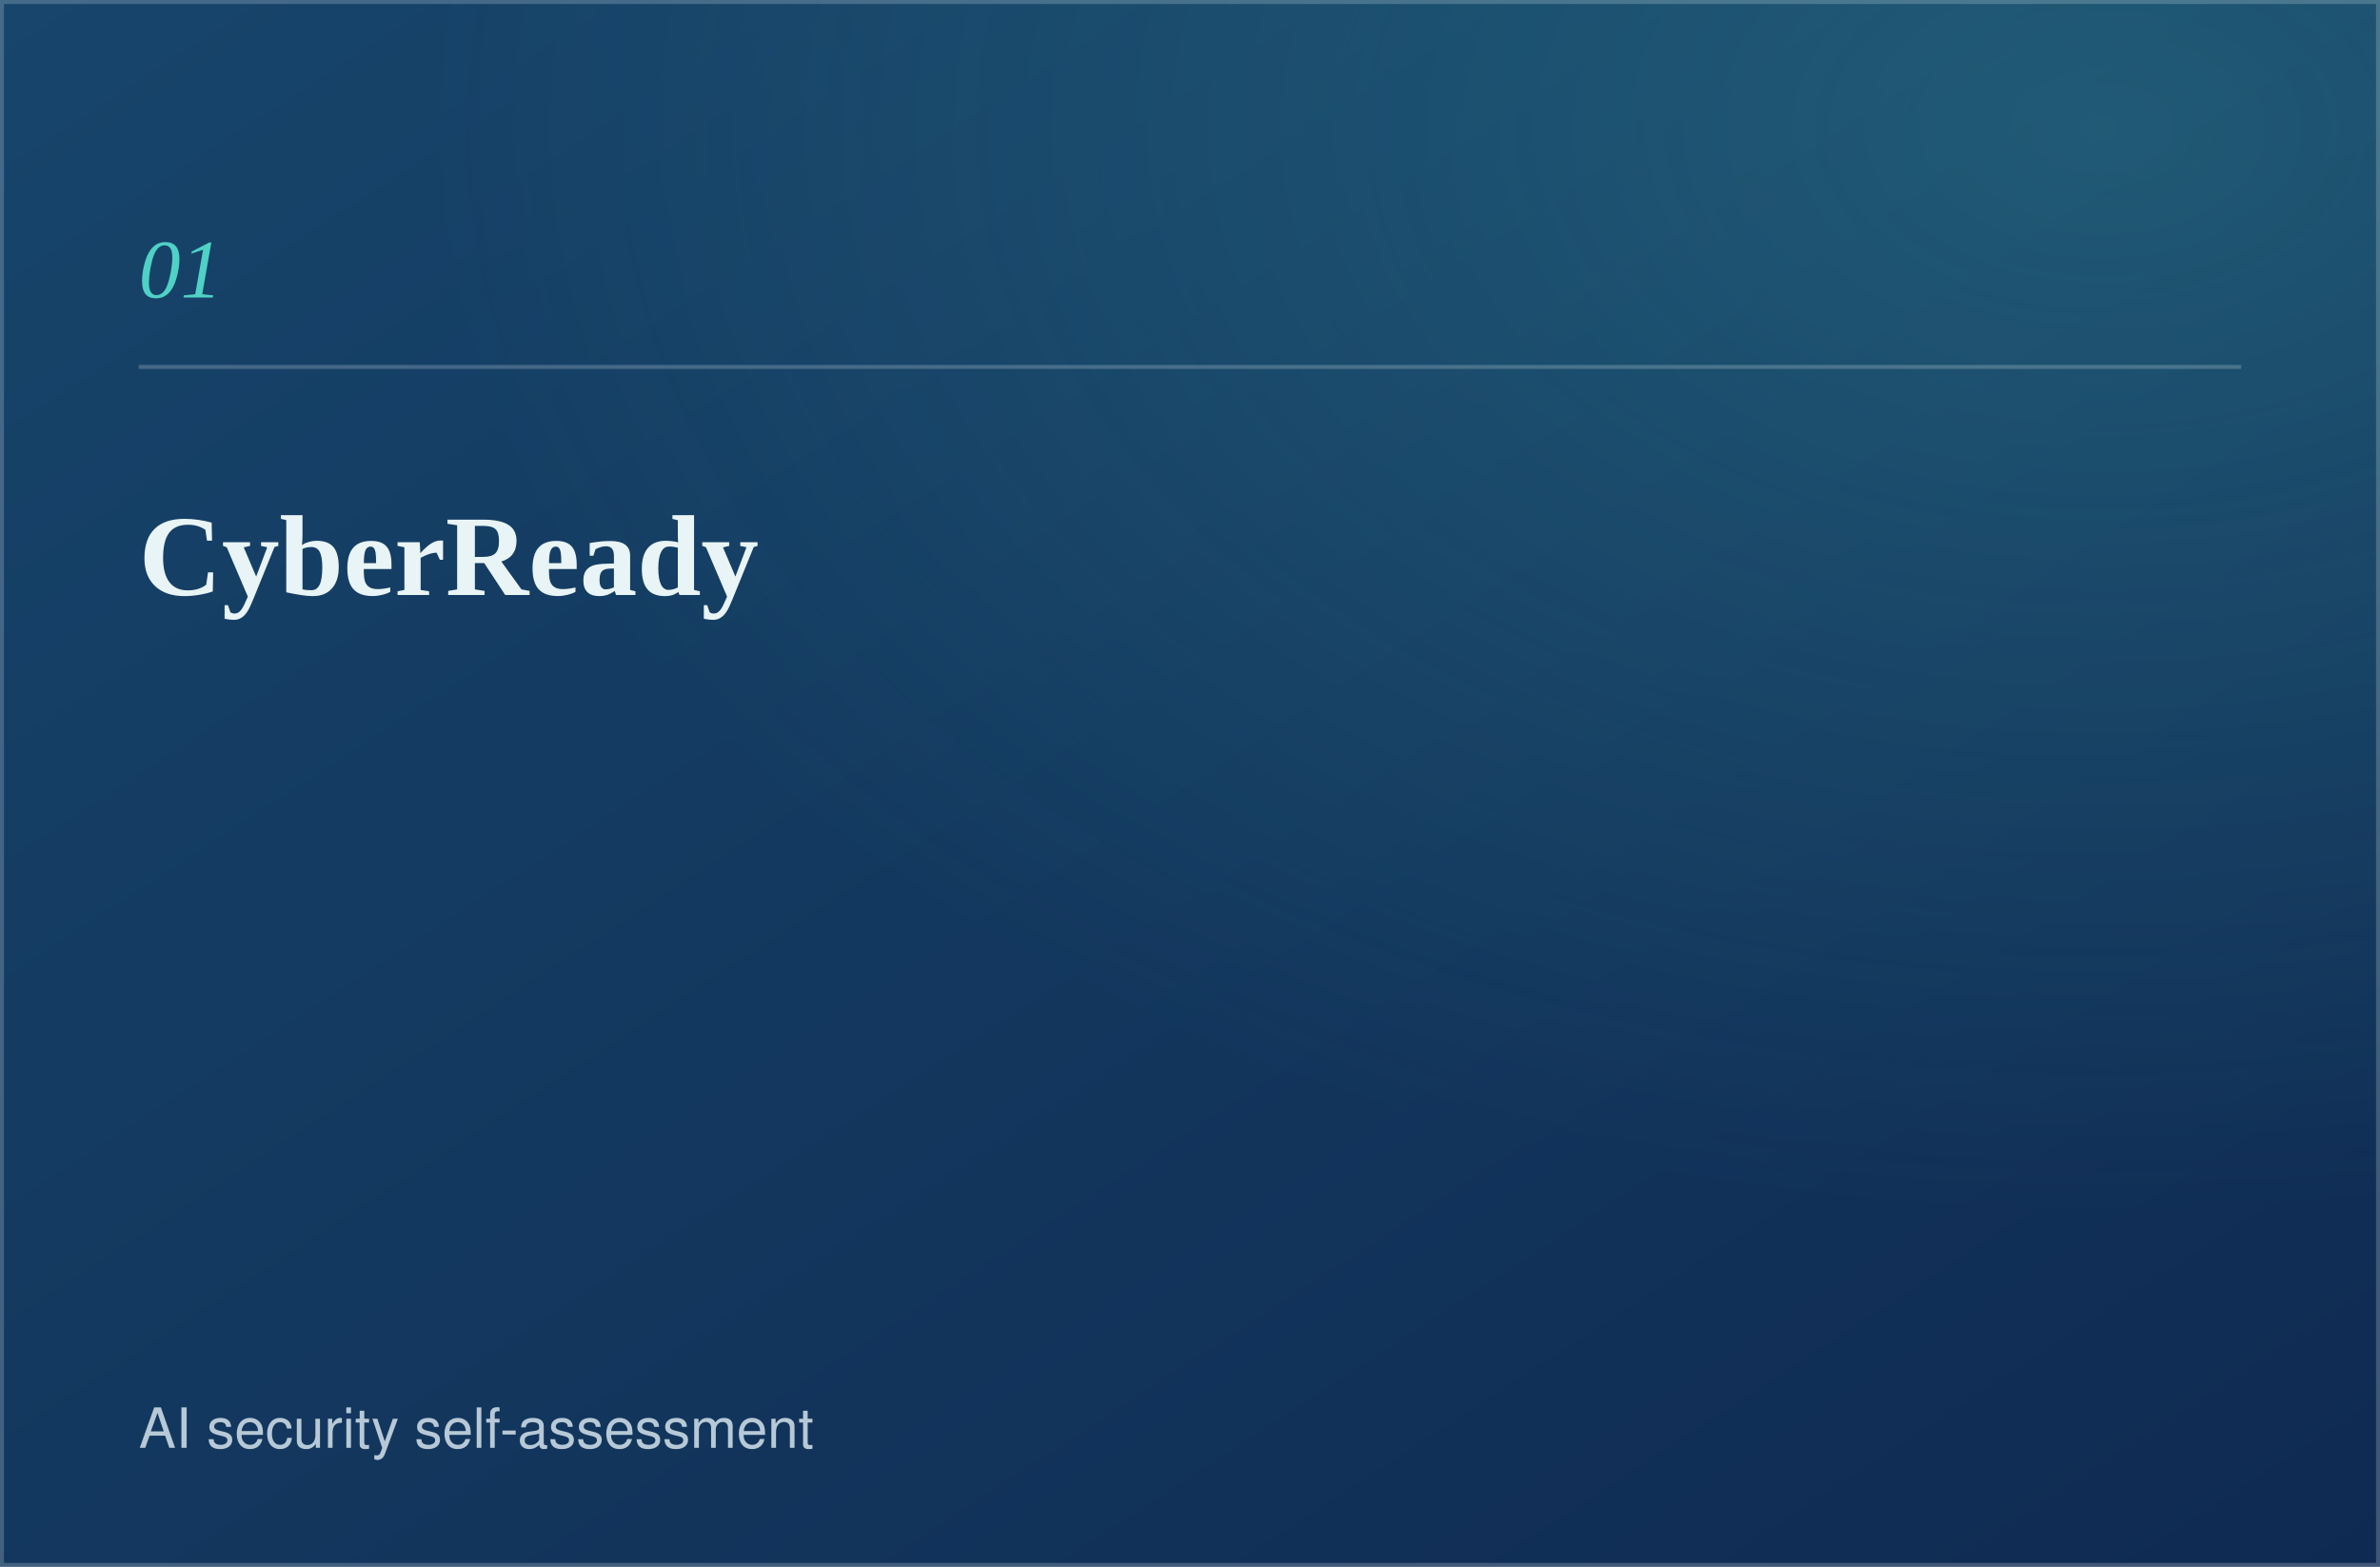
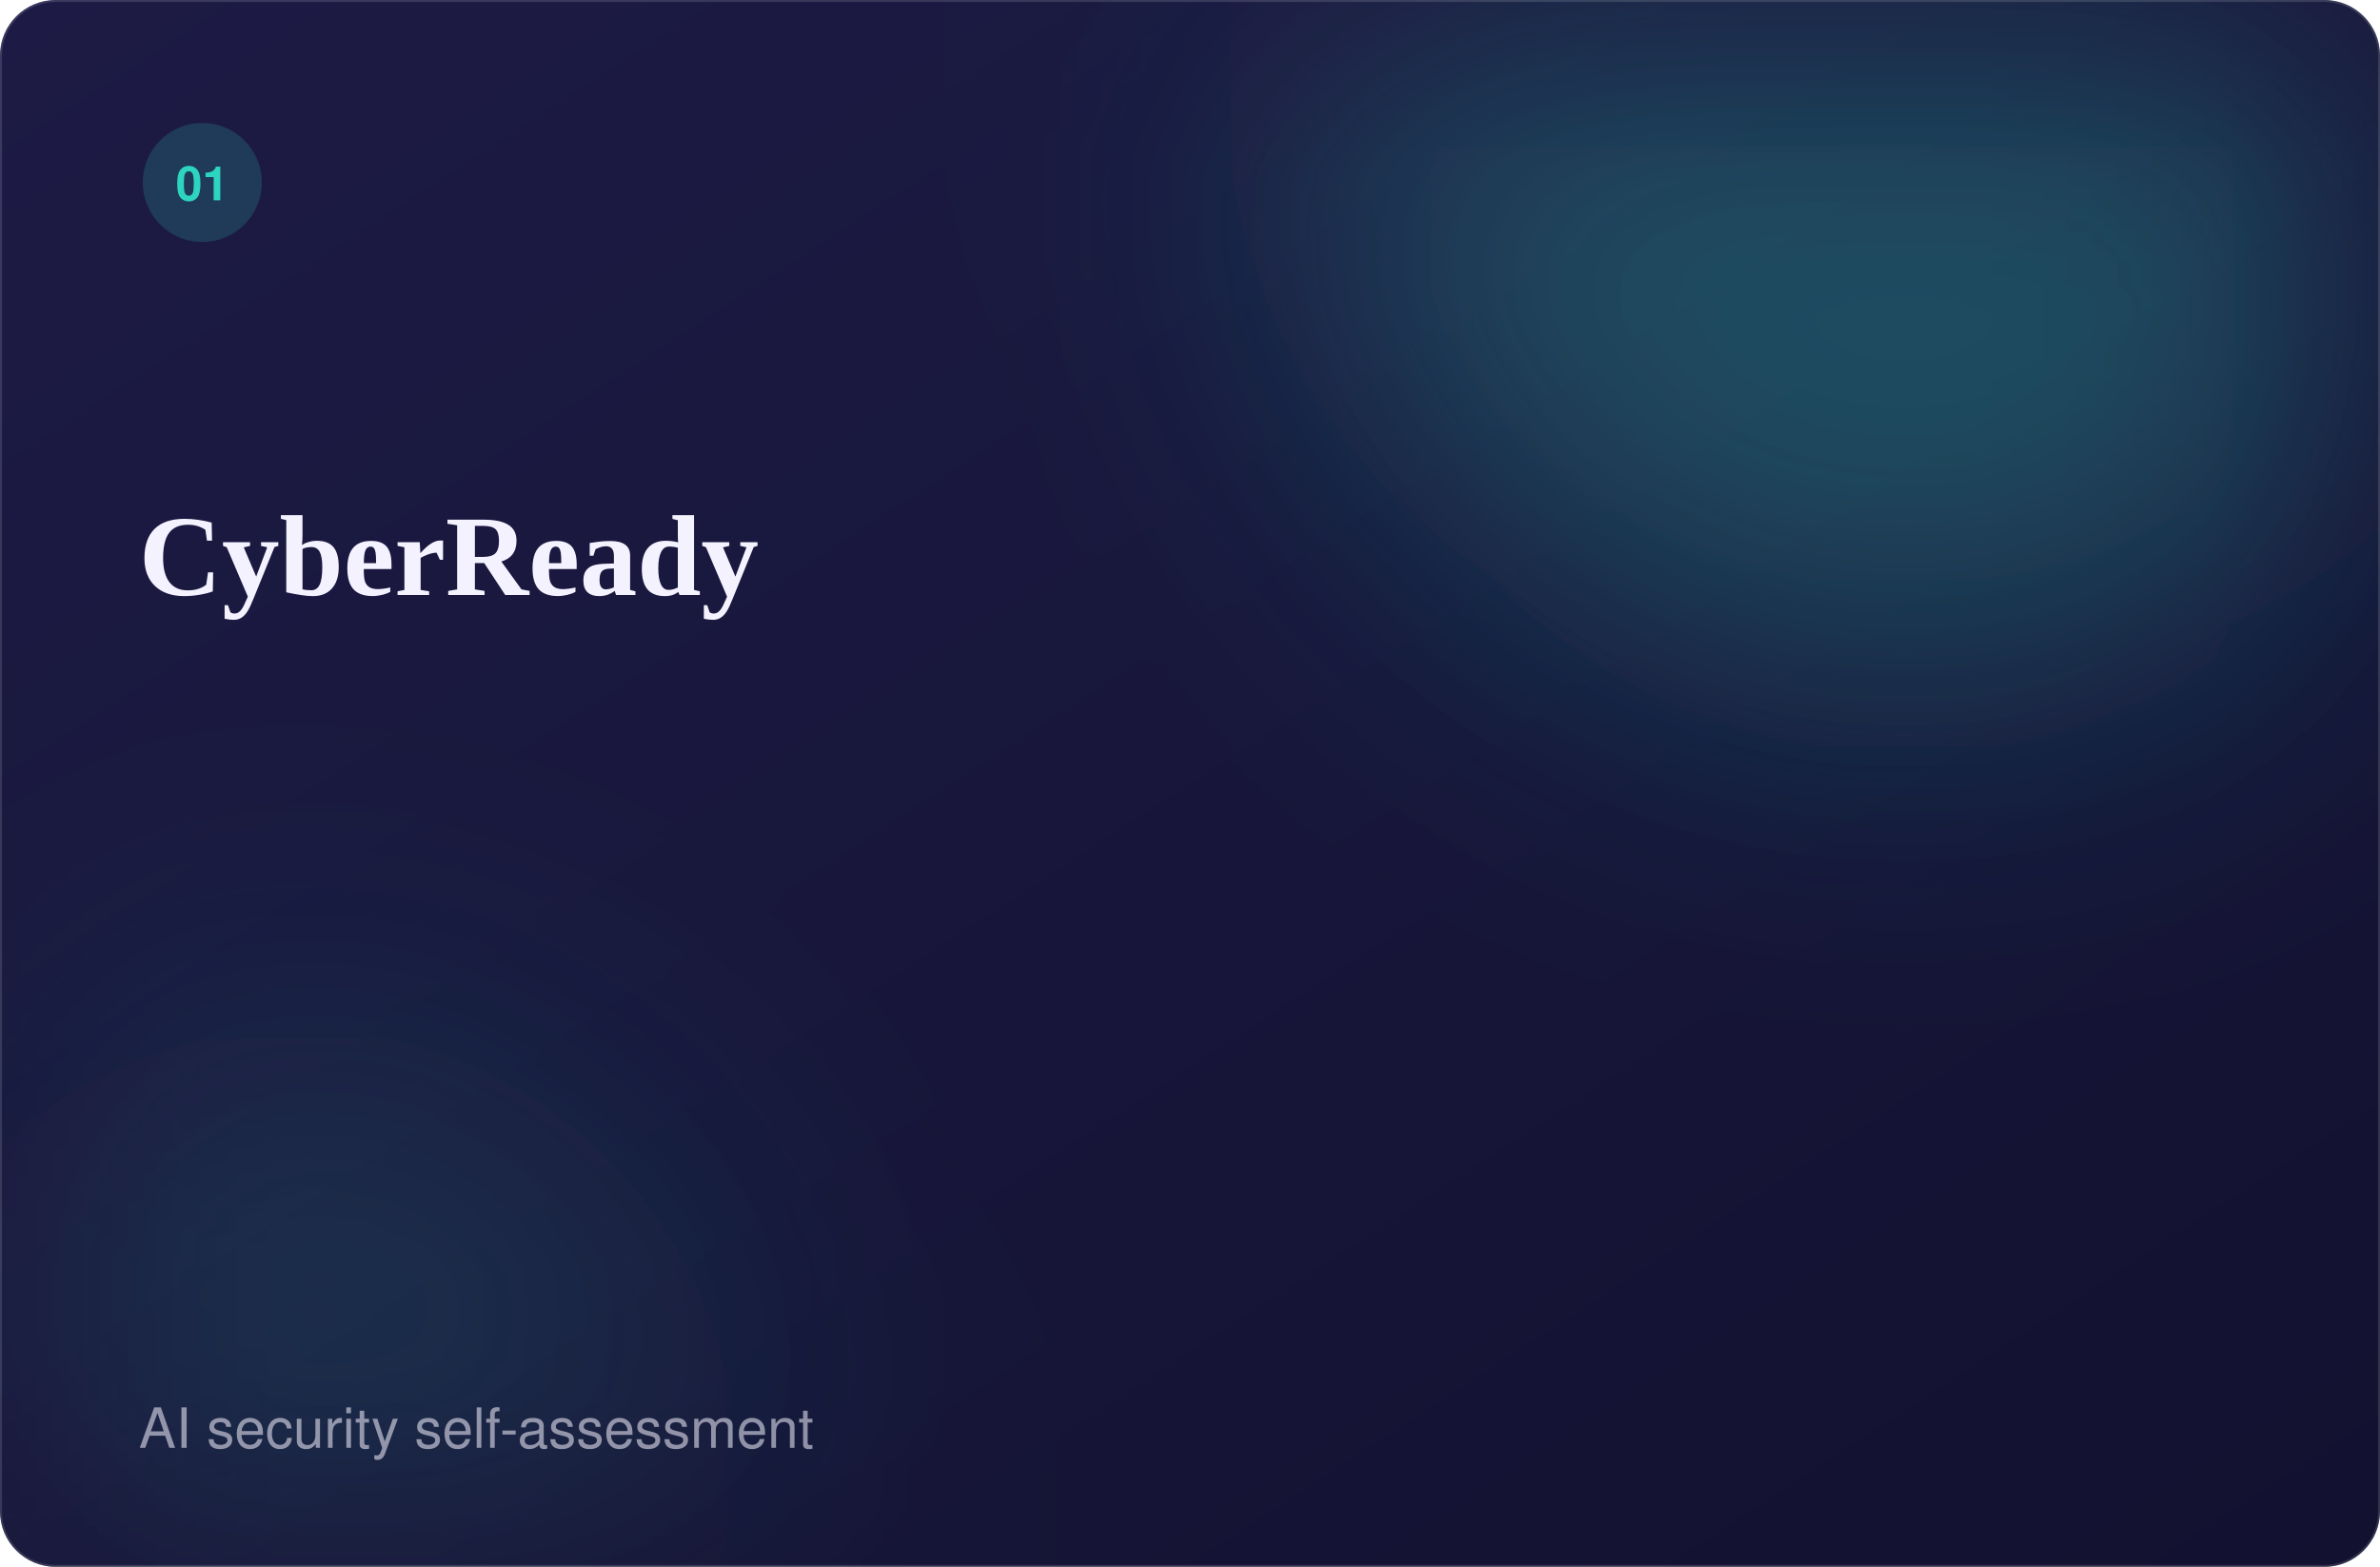
<svg xmlns="http://www.w3.org/2000/svg" width="1200" height="790" viewBox="0 0 1200 790">
  <defs>
    <linearGradient id="bg" x1="0%" y1="0%" x2="100%" y2="100%">
-       <stop offset="0%" stop-color="#17456B" />
-       <stop offset="100%" stop-color="#0F2A52" />
+       <stop offset="0%" stop-color="#1D1B45" />
+       <stop offset="100%" stop-color="#121130" />
    </linearGradient>
-     <radialGradient id="glow" cx="88%" cy="8%" r="70%">
-       <stop offset="0%" stop-color="rgba(79,209,197,0.22)" />
-       <stop offset="100%" stop-color="rgba(79,209,197,0)" />
-     </radialGradient>
+     <clipPath id="card">
+       <rect width="1200" height="790" rx="28" ry="28" />
+     </clipPath>
+     <filter id="soft" x="-50%" y="-50%" width="200%" height="200%">
+       <feGaussianBlur stdDeviation="90" />
+     </filter>
  </defs>
-   <rect width="1200" height="790" fill="url(#bg)" />
-   <rect width="1200" height="790" fill="url(#glow)" />
-   <rect x="1" y="1" width="1198" height="788" fill="none" stroke="rgba(232,244,245,0.22)" stroke-width="2" />
-   <text x="70" y="150" font-family="Georgia, 'Times New Roman', serif" font-size="42" font-style="italic" fill="#4FD1C5">01</text>
-   <line x1="70" y1="185" x2="1130" y2="185" stroke="rgba(232,244,245,0.22)" stroke-width="2" />
-   <text x="70" y="300" font-family="Georgia, 'Times New Roman', serif" font-size="58" font-weight="700" fill="#E8F4F5">
-     <tspan x="70" dy="0">CyberReady</tspan>
-   </text>
-   <text x="70" y="730" font-family="Helvetica, Arial, sans-serif" font-size="28" fill="#B7C9D6">AI security self-assessment</text>
+   <g clip-path="url(#card)">
+     <rect width="1200" height="790" fill="url(#bg)" />
+     <g filter="url(#soft)">
+       <circle cx="960" cy="40" r="300" fill="rgba(45,212,191,0.30)" />
+       <circle cx="150" cy="740" r="220" fill="rgba(45,212,191,0.14)" />
+     </g>
+     <rect x="0.5" y="0.5" width="1199" height="789" rx="27.5" ry="27.5" fill="none" stroke="rgba(245,242,255,0.14)" stroke-width="1" />
+     <circle cx="102" cy="92" r="30" fill="rgba(45,212,191,0.18)" />
+     <text x="102" y="101" font-family="'Plex Sans', Helvetica, Arial, sans-serif" font-size="24" font-weight="700" fill="#2DD4BF" text-anchor="middle">01</text>
+     <text x="70" y="300" font-family="Georgia, 'Times New Roman', serif" font-size="58" font-weight="700" fill="#F5F2FF">
+       <tspan x="70" dy="0">CyberReady</tspan>
+     </text>
+     <text x="70" y="730" font-family="Helvetica, Arial, sans-serif" font-size="28" fill="rgba(245,242,255,0.55)">AI security self-assessment</text>
+   </g>
</svg>
